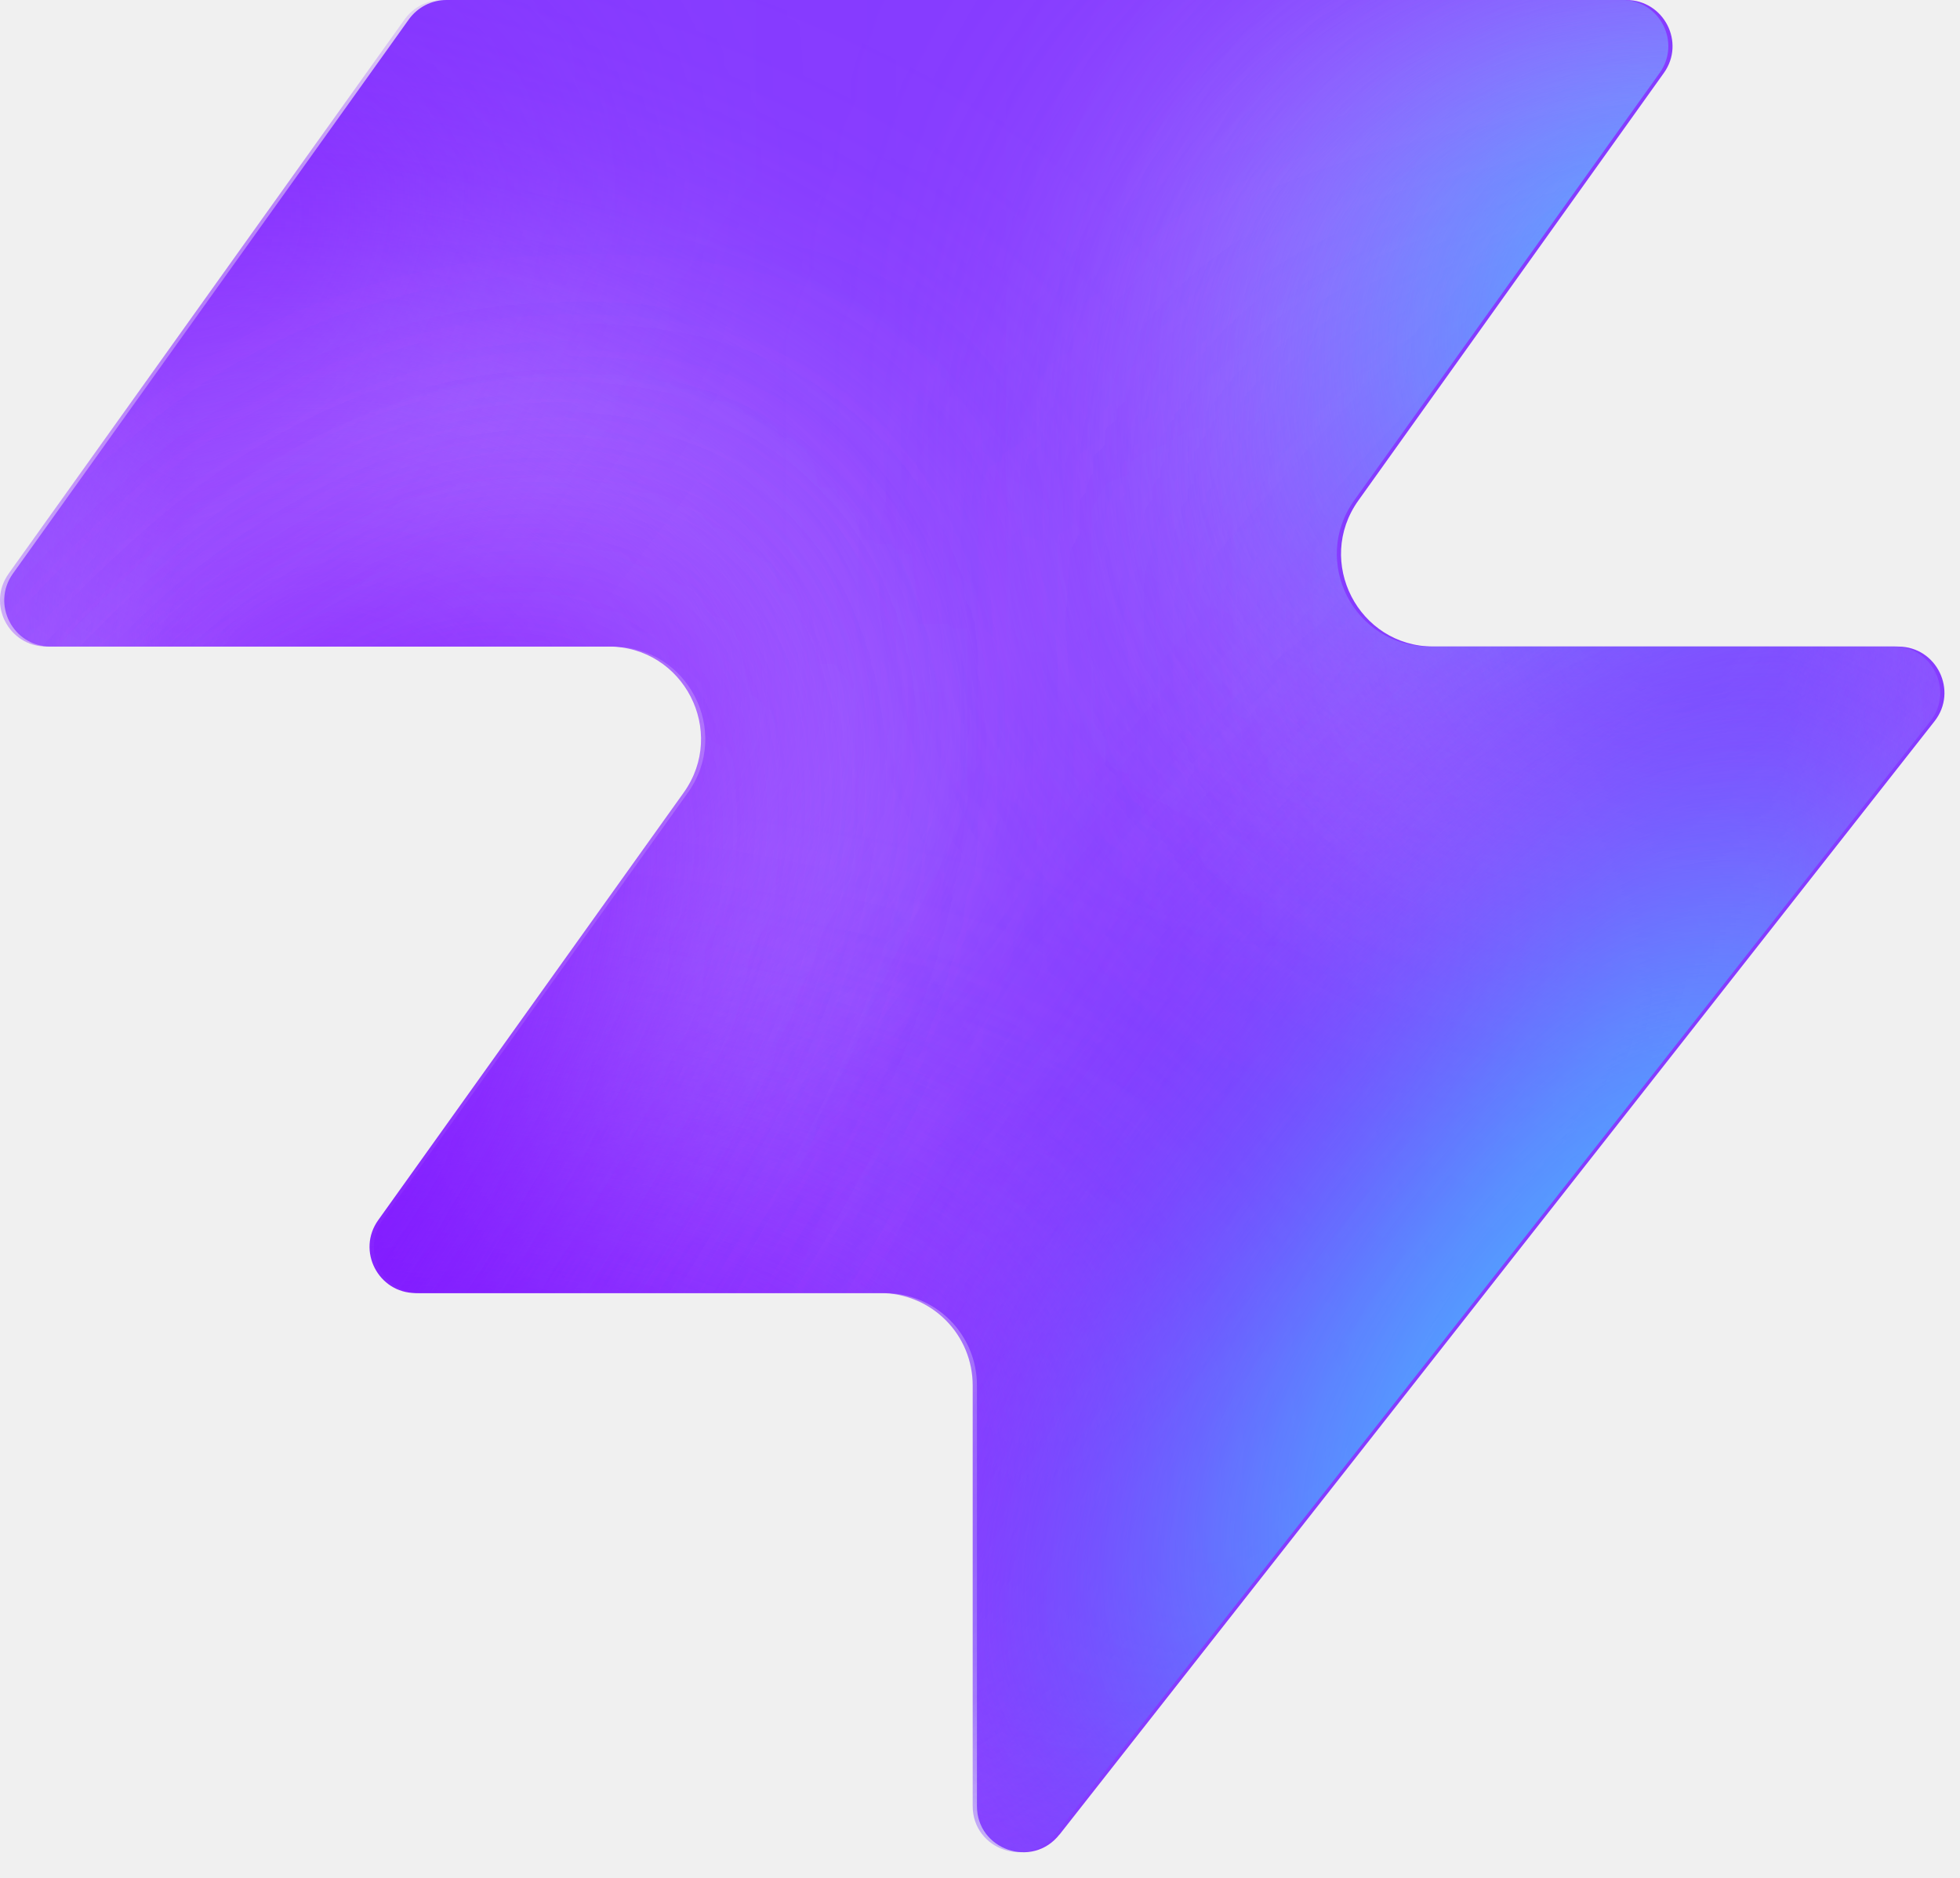
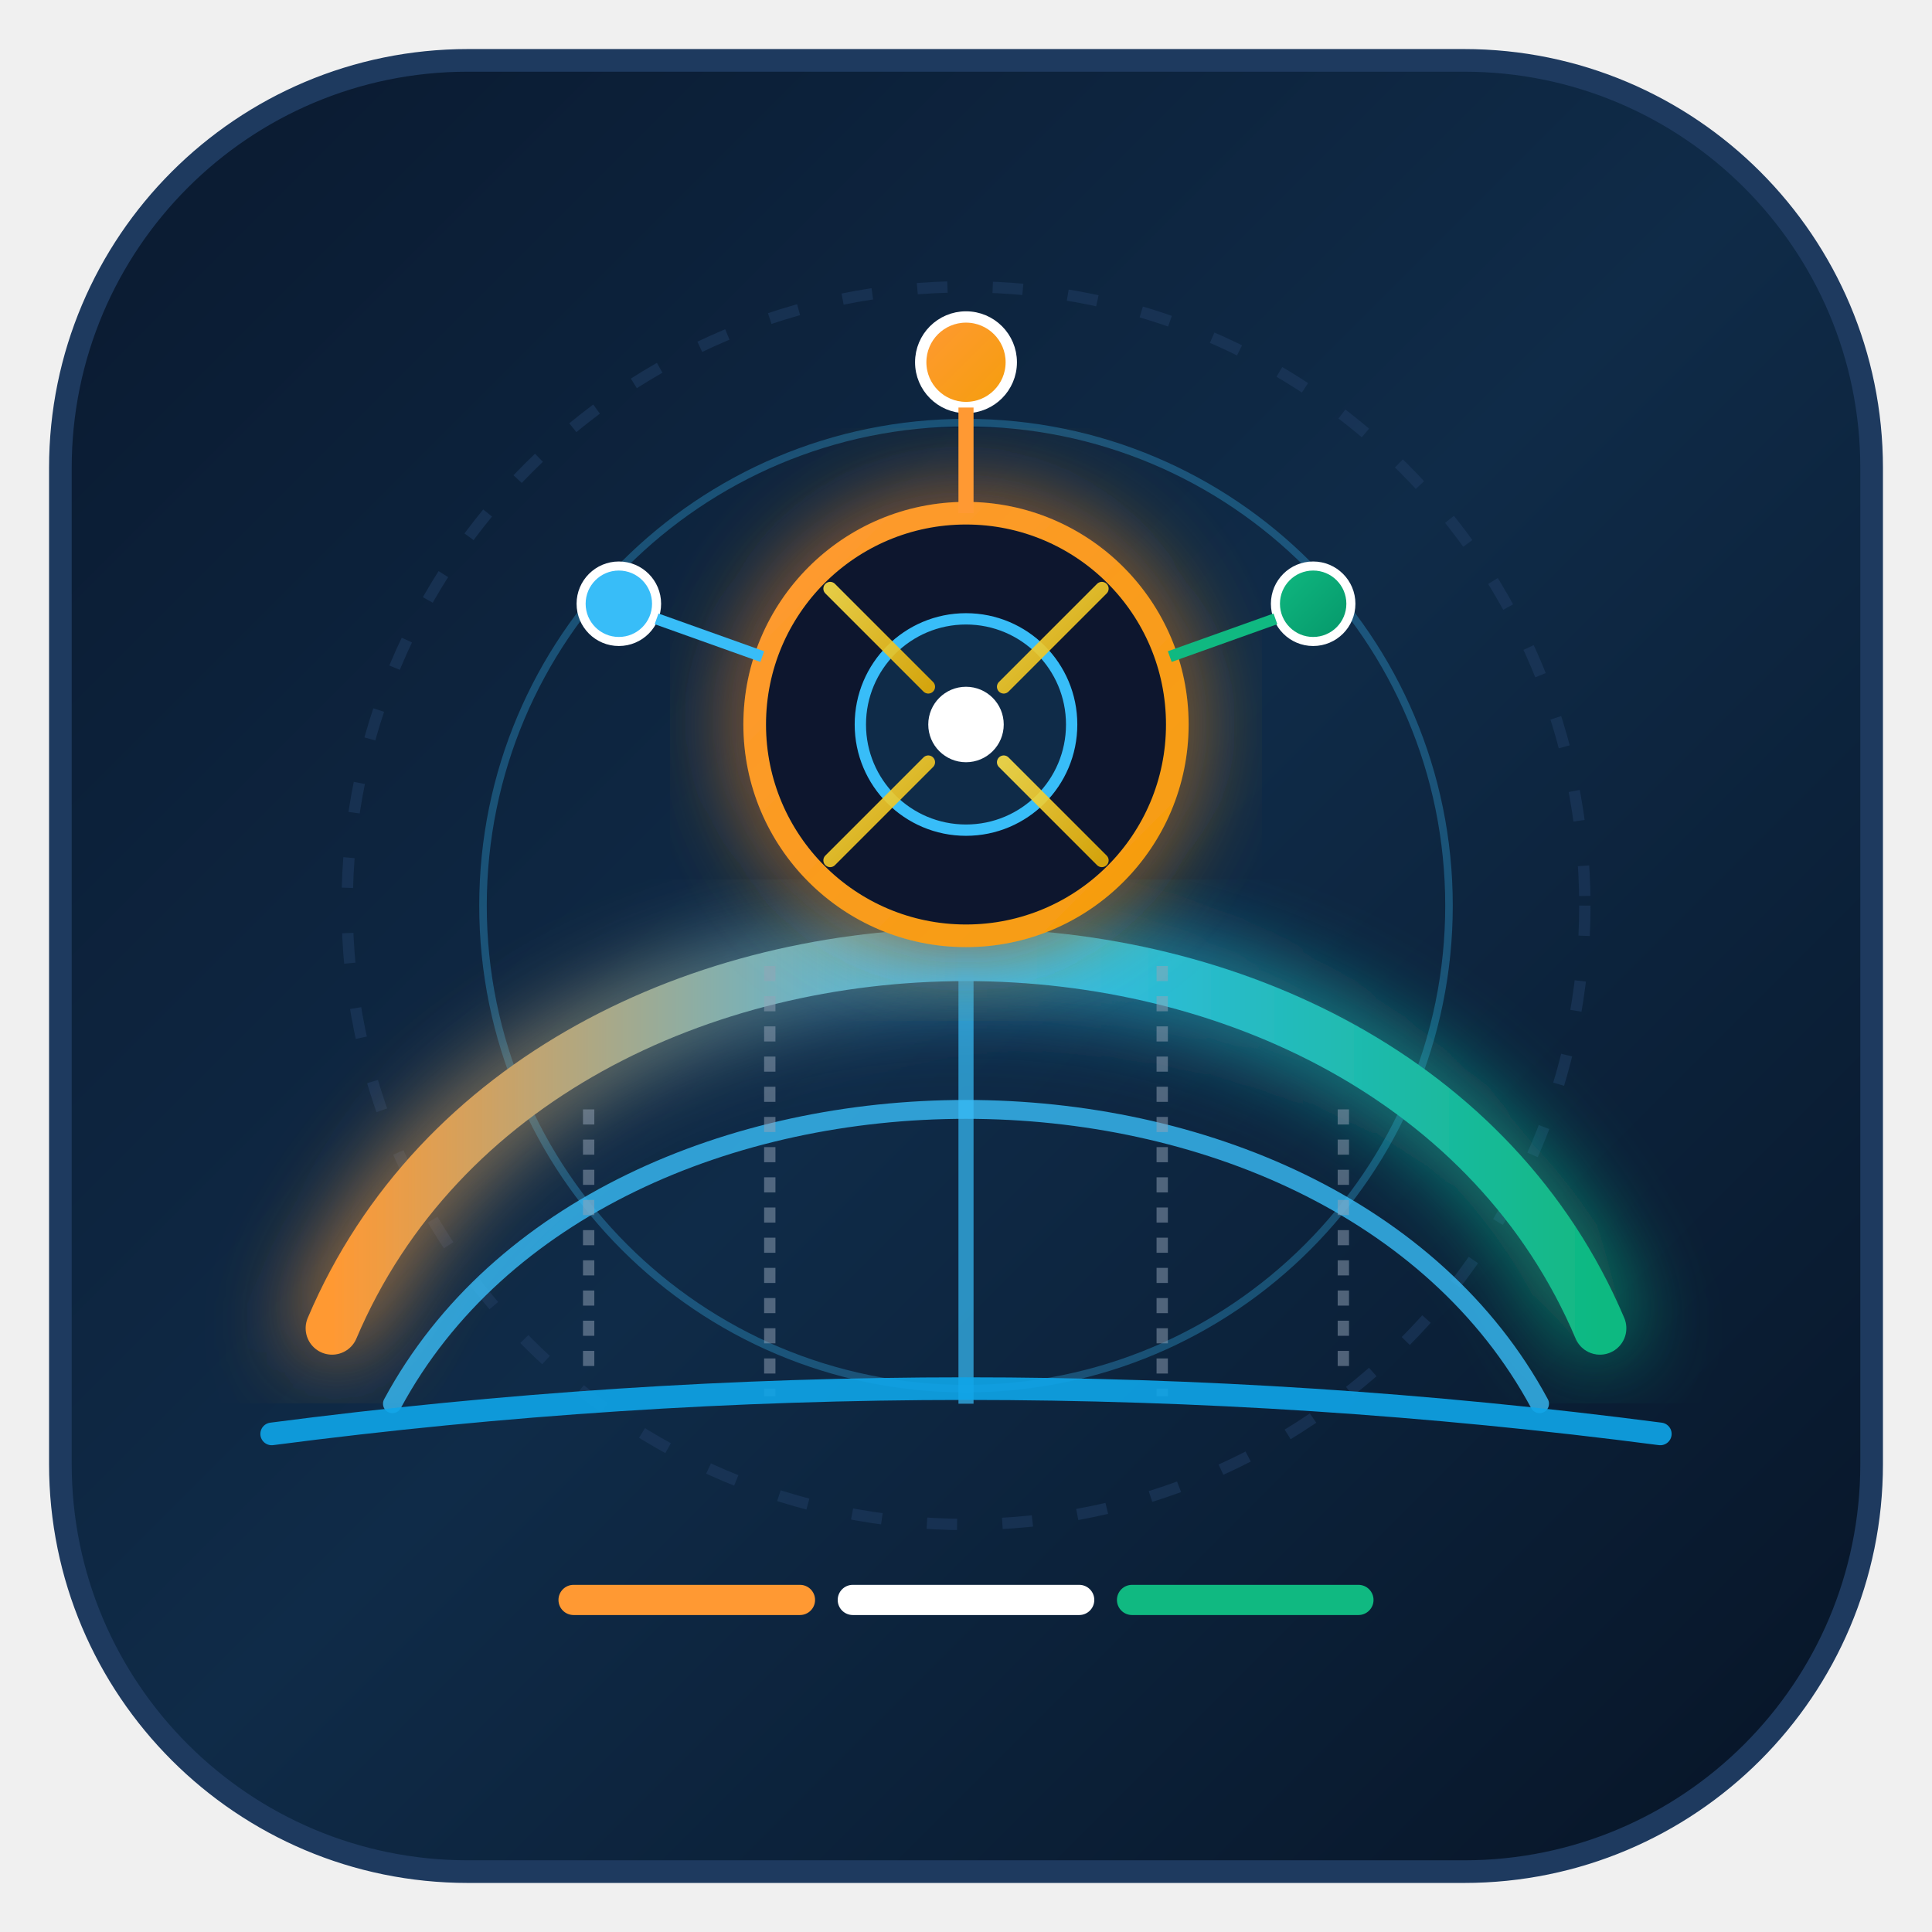
- <svg xmlns="http://www.w3.org/2000/svg" width="48" height="46" fill="none" viewBox="0 0 48 46">
-   <path fill="#863bff" d="M25.946 44.938c-.664.845-2.021.375-2.021-.698V33.937a2.26 2.26 0 0 0-2.262-2.262H10.287c-.92 0-1.456-1.04-.92-1.788l7.48-10.471c1.07-1.497 0-3.578-1.842-3.578H1.237c-.92 0-1.456-1.04-.92-1.788L10.013.474c.214-.297.556-.474.92-.474h28.894c.92 0 1.456 1.04.92 1.788l-7.48 10.471c-1.07 1.498 0 3.579 1.842 3.579h11.377c.943 0 1.473 1.088.89 1.83L25.947 44.94z" style="fill:#863bff;fill:color(display-p3 .525 .23 1);fill-opacity:1" />
-   <mask id="a" width="48" height="46" x="0" y="0" maskUnits="userSpaceOnUse" style="mask-type:alpha">
-     <path fill="#000" d="M25.842 44.938c-.664.844-2.021.375-2.021-.698V33.937a2.26 2.26 0 0 0-2.262-2.262H10.183c-.92 0-1.456-1.04-.92-1.788l7.48-10.471c1.07-1.498 0-3.579-1.842-3.579H1.133c-.92 0-1.456-1.04-.92-1.787L9.91.473c.214-.297.556-.474.92-.474h28.894c.92 0 1.456 1.04.92 1.788l-7.48 10.471c-1.07 1.498 0 3.578 1.842 3.578h11.377c.943 0 1.473 1.088.89 1.832L25.843 44.94z" style="fill:#000;fill-opacity:1" />
-   </mask>
-   <g mask="url(#a)">
-     <g filter="url(#b)">
-       <ellipse cx="5.508" cy="14.704" fill="#ede6ff" rx="5.508" ry="14.704" style="fill:#ede6ff;fill:color(display-p3 .927 .903 1);fill-opacity:1" transform="matrix(.00324 1 1 -.00324 -4.47 31.516)" />
-     </g>
-     <g filter="url(#c)">
-       <ellipse cx="10.399" cy="29.851" fill="#ede6ff" rx="10.399" ry="29.851" style="fill:#ede6ff;fill:color(display-p3 .927 .903 1);fill-opacity:1" transform="matrix(.00324 1 1 -.00324 -39.328 7.883)" />
-     </g>
-     <g filter="url(#d)">
-       <ellipse cx="5.508" cy="30.487" fill="#7e14ff" rx="5.508" ry="30.487" style="fill:#7e14ff;fill:color(display-p3 .492 .077 1);fill-opacity:1" transform="rotate(89.814 -25.913 -14.639)scale(1 -1)" />
-     </g>
-     <g filter="url(#e)">
-       <ellipse cx="5.508" cy="30.599" fill="#7e14ff" rx="5.508" ry="30.599" style="fill:#7e14ff;fill:color(display-p3 .492 .077 1);fill-opacity:1" transform="rotate(89.814 -32.644 -3.334)scale(1 -1)" />
-     </g>
-     <g filter="url(#f)">
-       <ellipse cx="5.508" cy="30.599" fill="#7e14ff" rx="5.508" ry="30.599" style="fill:#7e14ff;fill:color(display-p3 .492 .077 1);fill-opacity:1" transform="matrix(.00324 1 1 -.00324 -34.34 30.47)" />
-     </g>
-     <g filter="url(#g)">
-       <ellipse cx="14.072" cy="22.078" fill="#ede6ff" rx="14.072" ry="22.078" style="fill:#ede6ff;fill:color(display-p3 .927 .903 1);fill-opacity:1" transform="rotate(93.35 24.506 48.493)scale(-1 1)" />
-     </g>
-     <g filter="url(#h)">
-       <ellipse cx="3.47" cy="21.501" fill="#7e14ff" rx="3.47" ry="21.501" style="fill:#7e14ff;fill:color(display-p3 .492 .077 1);fill-opacity:1" transform="rotate(89.009 28.708 47.59)scale(-1 1)" />
-     </g>
-     <g filter="url(#i)">
-       <ellipse cx="3.47" cy="21.501" fill="#7e14ff" rx="3.47" ry="21.501" style="fill:#7e14ff;fill:color(display-p3 .492 .077 1);fill-opacity:1" transform="rotate(89.009 28.708 47.59)scale(-1 1)" />
-     </g>
-     <g filter="url(#j)">
-       <ellipse cx=".387" cy="8.972" fill="#7e14ff" rx="4.407" ry="29.108" style="fill:#7e14ff;fill:color(display-p3 .492 .077 1);fill-opacity:1" transform="rotate(39.51 .387 8.972)" />
-     </g>
-     <g filter="url(#k)">
-       <ellipse cx="47.523" cy="-6.092" fill="#7e14ff" rx="4.407" ry="29.108" style="fill:#7e14ff;fill:color(display-p3 .492 .077 1);fill-opacity:1" transform="rotate(37.892 47.523 -6.092)" />
-     </g>
-     <g filter="url(#l)">
-       <ellipse cx="41.412" cy="6.333" fill="#47bfff" rx="5.971" ry="9.665" style="fill:#47bfff;fill:color(display-p3 .28 .748 1);fill-opacity:1" transform="rotate(37.892 41.412 6.333)" />
-     </g>
-     <g filter="url(#m)">
-       <ellipse cx="-1.879" cy="38.332" fill="#7e14ff" rx="4.407" ry="29.108" style="fill:#7e14ff;fill:color(display-p3 .492 .077 1);fill-opacity:1" transform="rotate(37.892 -1.88 38.332)" />
-     </g>
-     <g filter="url(#n)">
-       <ellipse cx="-1.879" cy="38.332" fill="#7e14ff" rx="4.407" ry="29.108" style="fill:#7e14ff;fill:color(display-p3 .492 .077 1);fill-opacity:1" transform="rotate(37.892 -1.88 38.332)" />
-     </g>
-     <g filter="url(#o)">
-       <ellipse cx="35.651" cy="29.907" fill="#7e14ff" rx="4.407" ry="29.108" style="fill:#7e14ff;fill:color(display-p3 .492 .077 1);fill-opacity:1" transform="rotate(37.892 35.651 29.907)" />
-     </g>
-     <g filter="url(#p)">
-       <ellipse cx="38.418" cy="32.4" fill="#47bfff" rx="5.971" ry="15.297" style="fill:#47bfff;fill:color(display-p3 .28 .748 1);fill-opacity:1" transform="rotate(37.892 38.418 32.4)" />
-     </g>
-   </g>
+ <svg xmlns="http://www.w3.org/2000/svg" viewBox="0 0 256 256" width="100%" height="100%" fill="none">
  <defs>
-     <filter id="b" width="60.045" height="41.654" x="-19.77" y="16.149" color-interpolation-filters="sRGB" filterUnits="userSpaceOnUse">
-       <feFlood flood-opacity="0" result="BackgroundImageFix" />
-       <feBlend in="SourceGraphic" in2="BackgroundImageFix" result="shape" />
-       <feGaussianBlur result="effect1_foregroundBlur_2002_17158" stdDeviation="7.659" />
-     </filter>
-     <filter id="c" width="90.34" height="51.437" x="-54.613" y="-7.533" color-interpolation-filters="sRGB" filterUnits="userSpaceOnUse">
-       <feFlood flood-opacity="0" result="BackgroundImageFix" />
-       <feBlend in="SourceGraphic" in2="BackgroundImageFix" result="shape" />
-       <feGaussianBlur result="effect1_foregroundBlur_2002_17158" stdDeviation="7.659" />
-     </filter>
-     <filter id="d" width="79.355" height="29.4" x="-49.64" y="2.03" color-interpolation-filters="sRGB" filterUnits="userSpaceOnUse">
-       <feFlood flood-opacity="0" result="BackgroundImageFix" />
-       <feBlend in="SourceGraphic" in2="BackgroundImageFix" result="shape" />
-       <feGaussianBlur result="effect1_foregroundBlur_2002_17158" stdDeviation="4.596" />
-     </filter>
-     <filter id="e" width="79.579" height="29.4" x="-45.045" y="20.029" color-interpolation-filters="sRGB" filterUnits="userSpaceOnUse">
-       <feFlood flood-opacity="0" result="BackgroundImageFix" />
-       <feBlend in="SourceGraphic" in2="BackgroundImageFix" result="shape" />
-       <feGaussianBlur result="effect1_foregroundBlur_2002_17158" stdDeviation="4.596" />
-     </filter>
-     <filter id="f" width="79.579" height="29.4" x="-43.513" y="21.178" color-interpolation-filters="sRGB" filterUnits="userSpaceOnUse">
-       <feFlood flood-opacity="0" result="BackgroundImageFix" />
-       <feBlend in="SourceGraphic" in2="BackgroundImageFix" result="shape" />
-       <feGaussianBlur result="effect1_foregroundBlur_2002_17158" stdDeviation="4.596" />
-     </filter>
-     <filter id="g" width="74.749" height="58.852" x="15.756" y="-17.901" color-interpolation-filters="sRGB" filterUnits="userSpaceOnUse">
-       <feFlood flood-opacity="0" result="BackgroundImageFix" />
-       <feBlend in="SourceGraphic" in2="BackgroundImageFix" result="shape" />
-       <feGaussianBlur result="effect1_foregroundBlur_2002_17158" stdDeviation="7.659" />
-     </filter>
-     <filter id="h" width="61.377" height="25.362" x="23.548" y="2.284" color-interpolation-filters="sRGB" filterUnits="userSpaceOnUse">
-       <feFlood flood-opacity="0" result="BackgroundImageFix" />
-       <feBlend in="SourceGraphic" in2="BackgroundImageFix" result="shape" />
-       <feGaussianBlur result="effect1_foregroundBlur_2002_17158" stdDeviation="4.596" />
-     </filter>
-     <filter id="i" width="61.377" height="25.362" x="23.548" y="2.284" color-interpolation-filters="sRGB" filterUnits="userSpaceOnUse">
-       <feFlood flood-opacity="0" result="BackgroundImageFix" />
-       <feBlend in="SourceGraphic" in2="BackgroundImageFix" result="shape" />
-       <feGaussianBlur result="effect1_foregroundBlur_2002_17158" stdDeviation="4.596" />
-     </filter>
-     <filter id="j" width="56.045" height="63.649" x="-27.636" y="-22.853" color-interpolation-filters="sRGB" filterUnits="userSpaceOnUse">
-       <feFlood flood-opacity="0" result="BackgroundImageFix" />
-       <feBlend in="SourceGraphic" in2="BackgroundImageFix" result="shape" />
-       <feGaussianBlur result="effect1_foregroundBlur_2002_17158" stdDeviation="4.596" />
-     </filter>
-     <filter id="k" width="54.814" height="64.646" x="20.116" y="-38.415" color-interpolation-filters="sRGB" filterUnits="userSpaceOnUse">
-       <feFlood flood-opacity="0" result="BackgroundImageFix" />
-       <feBlend in="SourceGraphic" in2="BackgroundImageFix" result="shape" />
-       <feGaussianBlur result="effect1_foregroundBlur_2002_17158" stdDeviation="4.596" />
-     </filter>
-     <filter id="l" width="33.541" height="35.313" x="24.641" y="-11.323" color-interpolation-filters="sRGB" filterUnits="userSpaceOnUse">
-       <feFlood flood-opacity="0" result="BackgroundImageFix" />
-       <feBlend in="SourceGraphic" in2="BackgroundImageFix" result="shape" />
-       <feGaussianBlur result="effect1_foregroundBlur_2002_17158" stdDeviation="4.596" />
-     </filter>
-     <filter id="m" width="54.814" height="64.646" x="-29.286" y="6.009" color-interpolation-filters="sRGB" filterUnits="userSpaceOnUse">
-       <feFlood flood-opacity="0" result="BackgroundImageFix" />
-       <feBlend in="SourceGraphic" in2="BackgroundImageFix" result="shape" />
-       <feGaussianBlur result="effect1_foregroundBlur_2002_17158" stdDeviation="4.596" />
-     </filter>
-     <filter id="n" width="54.814" height="64.646" x="-29.286" y="6.009" color-interpolation-filters="sRGB" filterUnits="userSpaceOnUse">
-       <feFlood flood-opacity="0" result="BackgroundImageFix" />
-       <feBlend in="SourceGraphic" in2="BackgroundImageFix" result="shape" />
-       <feGaussianBlur result="effect1_foregroundBlur_2002_17158" stdDeviation="4.596" />
-     </filter>
-     <filter id="o" width="54.814" height="64.646" x="8.244" y="-2.416" color-interpolation-filters="sRGB" filterUnits="userSpaceOnUse">
-       <feFlood flood-opacity="0" result="BackgroundImageFix" />
-       <feBlend in="SourceGraphic" in2="BackgroundImageFix" result="shape" />
-       <feGaussianBlur result="effect1_foregroundBlur_2002_17158" stdDeviation="4.596" />
-     </filter>
-     <filter id="p" width="39.409" height="43.623" x="18.713" y="10.588" color-interpolation-filters="sRGB" filterUnits="userSpaceOnUse">
-       <feFlood flood-opacity="0" result="BackgroundImageFix" />
-       <feBlend in="SourceGraphic" in2="BackgroundImageFix" result="shape" />
-       <feGaussianBlur result="effect1_foregroundBlur_2002_17158" stdDeviation="4.596" />
+     <linearGradient id="bgGrad" x1="0%" y1="0%" x2="100%" y2="100%">
+       <stop offset="0%" stop-color="#0A192F" />
+       <stop offset="50%" stop-color="#0F2B48" />
+       <stop offset="100%" stop-color="#071426" />
+     </linearGradient>
+     <linearGradient id="saffronGrad" x1="0%" y1="0%" x2="100%" y2="100%">
+       <stop offset="0%" stop-color="#FF9933" />
+       <stop offset="100%" stop-color="#F59E0B" />
+     </linearGradient>
+     <linearGradient id="greenGrad" x1="0%" y1="0%" x2="100%" y2="100%">
+       <stop offset="0%" stop-color="#10B981" />
+       <stop offset="100%" stop-color="#059669" />
+     </linearGradient>
+     <linearGradient id="bridgeGrad" x1="0%" y1="0%" x2="100%" y2="0%">
+       <stop offset="0%" stop-color="#FF9933" />
+       <stop offset="50%" stop-color="#38BDF8" />
+       <stop offset="100%" stop-color="#10B981" />
+     </linearGradient>
+     <linearGradient id="goldGlow" x1="0%" y1="0%" x2="100%" y2="100%">
+       <stop offset="0%" stop-color="#FDE047" />
+       <stop offset="100%" stop-color="#EAB308" />
+     </linearGradient>
+     <filter id="glow" x="-20%" y="-20%" width="140%" height="140%">
+       <feGaussianBlur stdDeviation="6" result="blur" />
+       <feComposite in="SourceGraphic" in2="blur" operator="over" />
    </filter>
  </defs>
+   <rect x="8" y="8" width="240" height="240" rx="54" fill="url(#bgGrad)" stroke="#1E3A5F" stroke-width="3" />
+   <circle cx="128" cy="120" r="82" stroke="#1E3A5F" stroke-width="1.5" stroke-dasharray="4 6" opacity="0.6" />
+   <circle cx="128" cy="120" r="64" stroke="#38BDF8" stroke-width="1" opacity="0.3" />
+   <path d="M 44 176 C 72 110, 184 110, 212 176" stroke="url(#bridgeGrad)" stroke-width="7" stroke-linecap="round" filter="url(#glow)" />
+   <path d="M 52 186 C 80 134, 176 134, 204 186" stroke="#38BDF8" stroke-width="2.5" stroke-linecap="round" opacity="0.8" />
+   <line x1="78" y1="147" x2="78" y2="183" stroke="#94A3B8" stroke-width="1.5" opacity="0.5" stroke-dasharray="2 2" />
+   <line x1="102" y1="128" x2="102" y2="185" stroke="#94A3B8" stroke-width="1.5" opacity="0.5" stroke-dasharray="2 2" />
+   <line x1="128" y1="120" x2="128" y2="186" stroke="#38BDF8" stroke-width="2" opacity="0.7" />
+   <line x1="154" y1="128" x2="154" y2="185" stroke="#94A3B8" stroke-width="1.5" opacity="0.5" stroke-dasharray="2 2" />
+   <line x1="178" y1="147" x2="178" y2="183" stroke="#94A3B8" stroke-width="1.5" opacity="0.5" stroke-dasharray="2 2" />
+   <g transform="translate(128, 96)">
+     <circle cx="0" cy="0" r="28" fill="#0A192F" stroke="url(#saffronGrad)" stroke-width="3" filter="url(#glow)" />
+     <circle cx="0" cy="0" r="14" fill="#0F2B48" stroke="#38BDF8" stroke-width="1.5" />
+     <circle cx="0" cy="0" r="5" fill="#FFFFFF" />
+     <g stroke="url(#goldGlow)" stroke-width="1.8" stroke-linecap="round" opacity="0.9">
+       <line x1="0" y1="-7" x2="0" y2="-25" />
+       <line x1="0" y1="7" x2="0" y2="25" />
+       <line x1="-7" y1="0" x2="-25" y2="0" />
+       <line x1="7" y1="0" x2="25" y2="0" />
+       <line x1="-5" y1="-5" x2="-18" y2="-18" />
+       <line x1="5" y1="5" x2="18" y2="18" />
+       <line x1="-5" y1="5" x2="-18" y2="18" />
+       <line x1="5" y1="-5" x2="18" y2="-18" />
+     </g>
+     <circle cx="0" cy="-48" r="6" fill="url(#saffronGrad)" stroke="#FFFFFF" stroke-width="1.5" />
+     <line x1="0" y1="-28" x2="0" y2="-42" stroke="#FF9933" stroke-width="2" />
+     <circle cx="-46" cy="-16" r="5" fill="#38BDF8" stroke="#FFFFFF" stroke-width="1.2" />
+     <line x1="-27" y1="-9" x2="-41" y2="-14" stroke="#38BDF8" stroke-width="1.5" />
+     <circle cx="46" cy="-16" r="5" fill="url(#greenGrad)" stroke="#FFFFFF" stroke-width="1.2" />
+     <line x1="27" y1="-9" x2="41" y2="-14" stroke="#10B981" stroke-width="1.5" />
+   </g>
+   <path d="M 36 190 Q 128 178 220 190" stroke="#0EA5E9" stroke-width="3" stroke-linecap="round" opacity="0.9" />
+   <rect x="74" y="210" width="34" height="4" rx="2" fill="#FF9933" />
+   <rect x="111" y="210" width="34" height="4" rx="2" fill="#FFFFFF" />
+   <rect x="148" y="210" width="34" height="4" rx="2" fill="#10B981" />
</svg>
